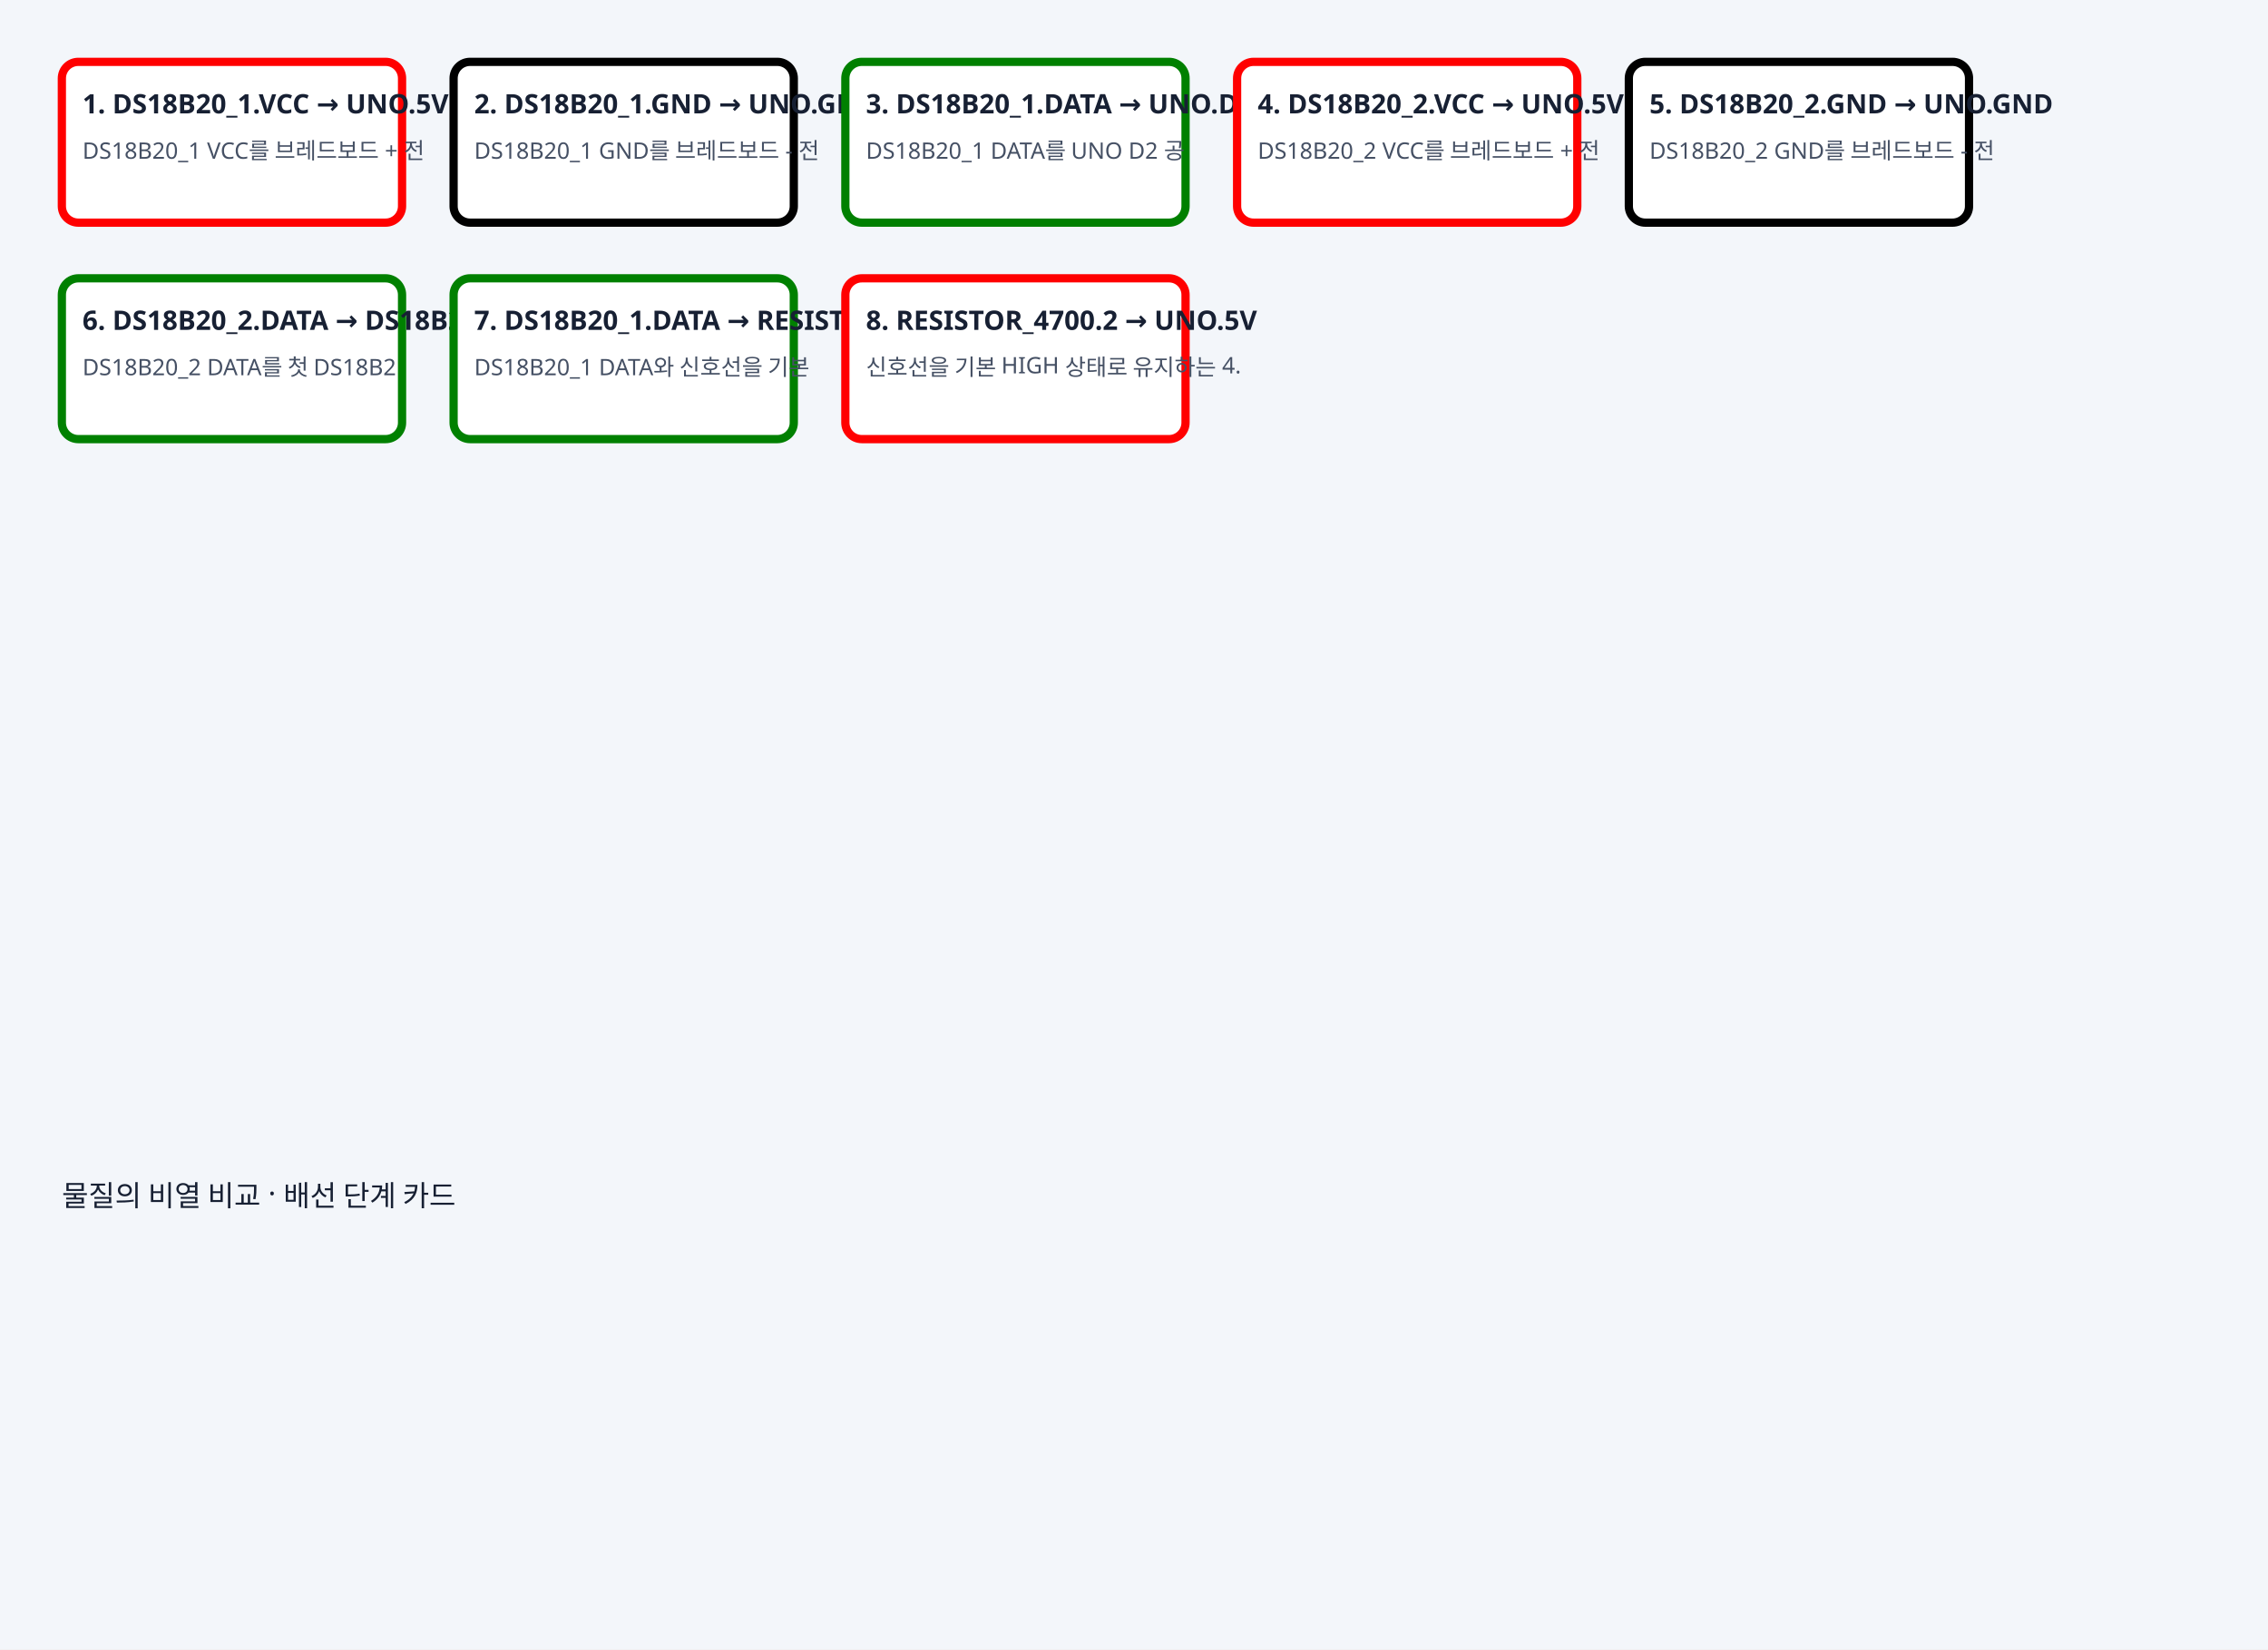
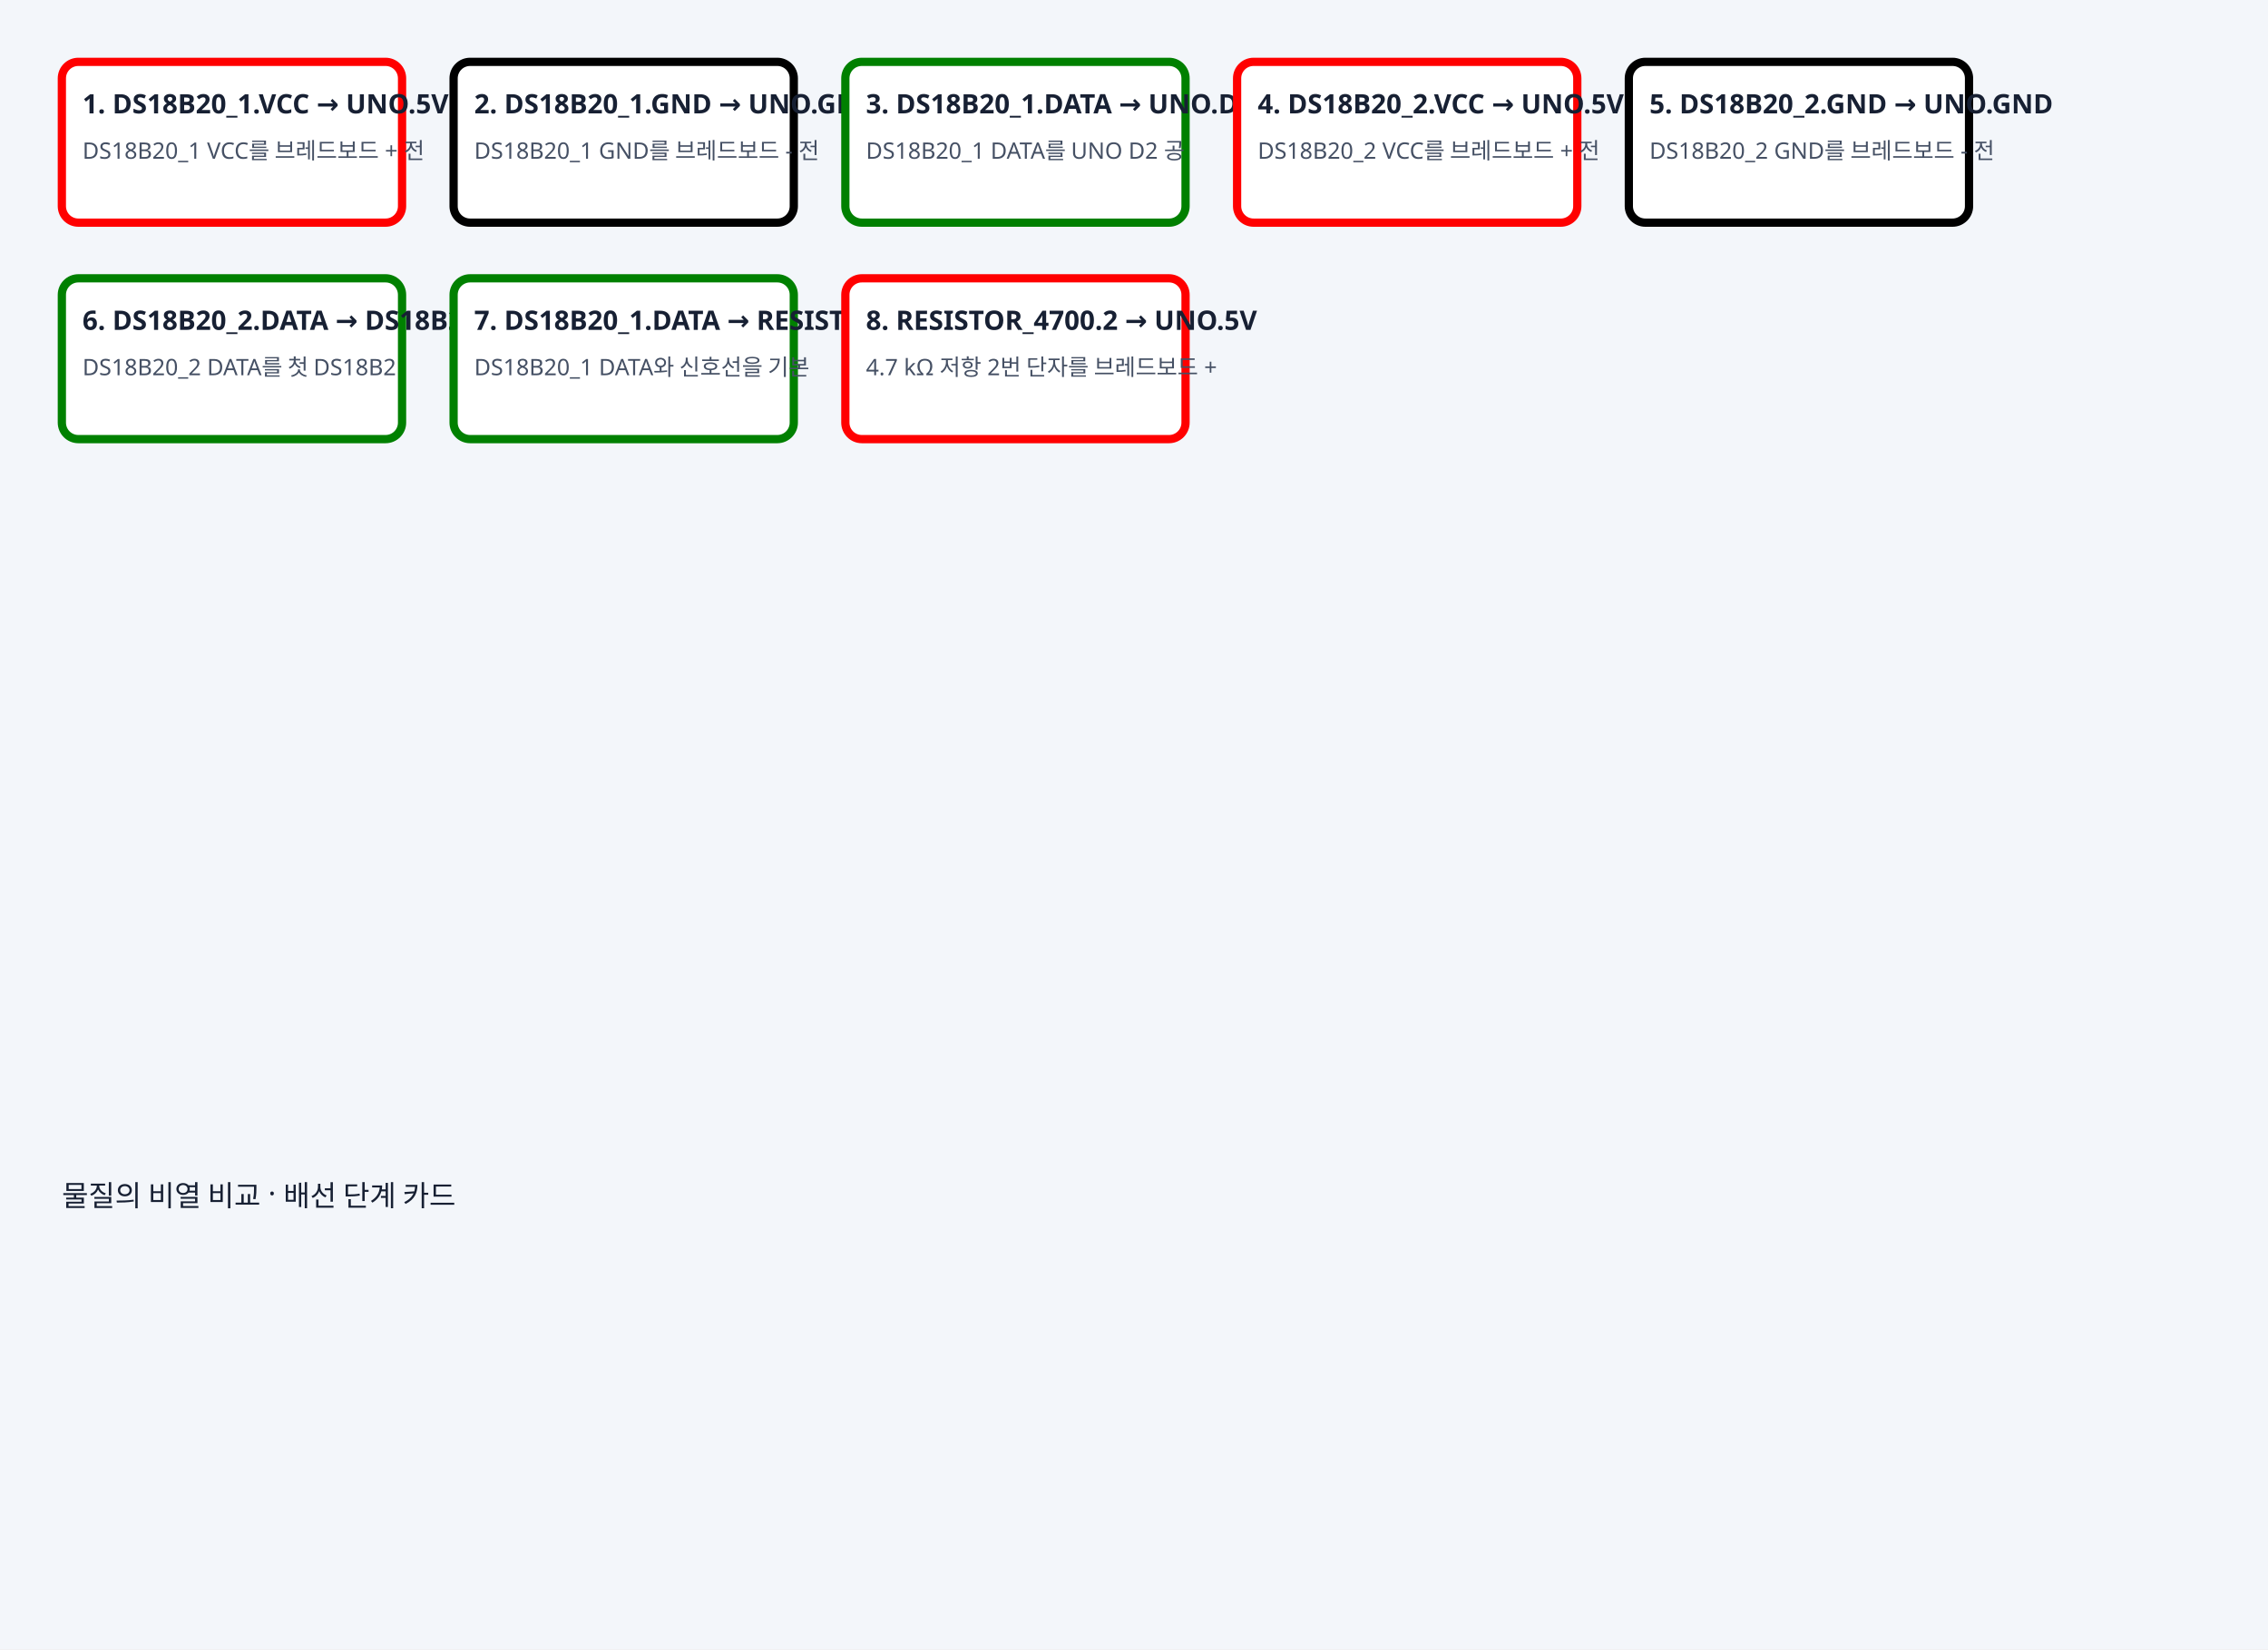
<svg xmlns="http://www.w3.org/2000/svg" width="1100" height="800" viewBox="0 0 1100 800">
  <rect width="100%" height="100%" fill="#f3f6fa" />
  <text x="30" y="585" font-family="sans-serif" font-size="14" fill="#172033">물질의 비열 비교 · 배선 단계 카드</text>
  <g>
    <rect x="30" y="30" width="165" height="78" rx="8" fill="#ffffff" stroke="red" stroke-width="4" />
    <text x="40" y="55" font-family="sans-serif" font-size="13" font-weight="700" fill="#172033">1. DS18B20_1.VCC → UNO.5V</text>
    <text x="40" y="77" font-family="sans-serif" font-size="11" fill="#455064">DS18B20_1 VCC를 브레드보드 + 전</text>
  </g>
  <g>
    <rect x="220" y="30" width="165" height="78" rx="8" fill="#ffffff" stroke="black" stroke-width="4" />
    <text x="230" y="55" font-family="sans-serif" font-size="13" font-weight="700" fill="#172033">2. DS18B20_1.GND → UNO.GND</text>
    <text x="230" y="77" font-family="sans-serif" font-size="11" fill="#455064">DS18B20_1 GND를 브레드보드 - 전</text>
  </g>
  <g>
    <rect x="410" y="30" width="165" height="78" rx="8" fill="#ffffff" stroke="green" stroke-width="4" />
    <text x="420" y="55" font-family="sans-serif" font-size="13" font-weight="700" fill="#172033">3. DS18B20_1.DATA → UNO.D2</text>
    <text x="420" y="77" font-family="sans-serif" font-size="11" fill="#455064">DS18B20_1 DATA를 UNO D2 공</text>
  </g>
  <g>
    <rect x="600" y="30" width="165" height="78" rx="8" fill="#ffffff" stroke="red" stroke-width="4" />
    <text x="610" y="55" font-family="sans-serif" font-size="13" font-weight="700" fill="#172033">4. DS18B20_2.VCC → UNO.5V</text>
    <text x="610" y="77" font-family="sans-serif" font-size="11" fill="#455064">DS18B20_2 VCC를 브레드보드 + 전</text>
  </g>
  <g>
    <rect x="790" y="30" width="165" height="78" rx="8" fill="#ffffff" stroke="black" stroke-width="4" />
    <text x="800" y="55" font-family="sans-serif" font-size="13" font-weight="700" fill="#172033">5. DS18B20_2.GND → UNO.GND</text>
    <text x="800" y="77" font-family="sans-serif" font-size="11" fill="#455064">DS18B20_2 GND를 브레드보드 - 전</text>
  </g>
  <g>
    <rect x="30" y="135" width="165" height="78" rx="8" fill="#ffffff" stroke="green" stroke-width="4" />
    <text x="40" y="160" font-family="sans-serif" font-size="13" font-weight="700" fill="#172033">6. DS18B20_2.DATA → DS18B20_1.DATA</text>
    <text x="40" y="182" font-family="sans-serif" font-size="11" fill="#455064">DS18B20_2 DATA를 첫 DS18B2</text>
  </g>
  <g>
    <rect x="220" y="135" width="165" height="78" rx="8" fill="#ffffff" stroke="green" stroke-width="4" />
    <text x="230" y="160" font-family="sans-serif" font-size="13" font-weight="700" fill="#172033">7. DS18B20_1.DATA → RESISTOR_4700.1</text>
    <text x="230" y="182" font-family="sans-serif" font-size="11" fill="#455064">DS18B20_1 DATA와 신호선을 기본 </text>
  </g>
  <g>
    <rect x="410" y="135" width="165" height="78" rx="8" fill="#ffffff" stroke="red" stroke-width="4" />
    <text x="420" y="160" font-family="sans-serif" font-size="13" font-weight="700" fill="#172033">8. RESISTOR_4700.2 → UNO.5V</text>
-     <text x="420" y="182" font-family="sans-serif" font-size="11" fill="#455064">신호선을 기본 HIGH 상태로 유지하는 4.</text>
+     <text x="420" y="182" font-family="sans-serif" font-size="11" fill="#455064">4.7 kΩ 저항 2번 단자를 브레드보드 +</text>
  </g>
</svg>
